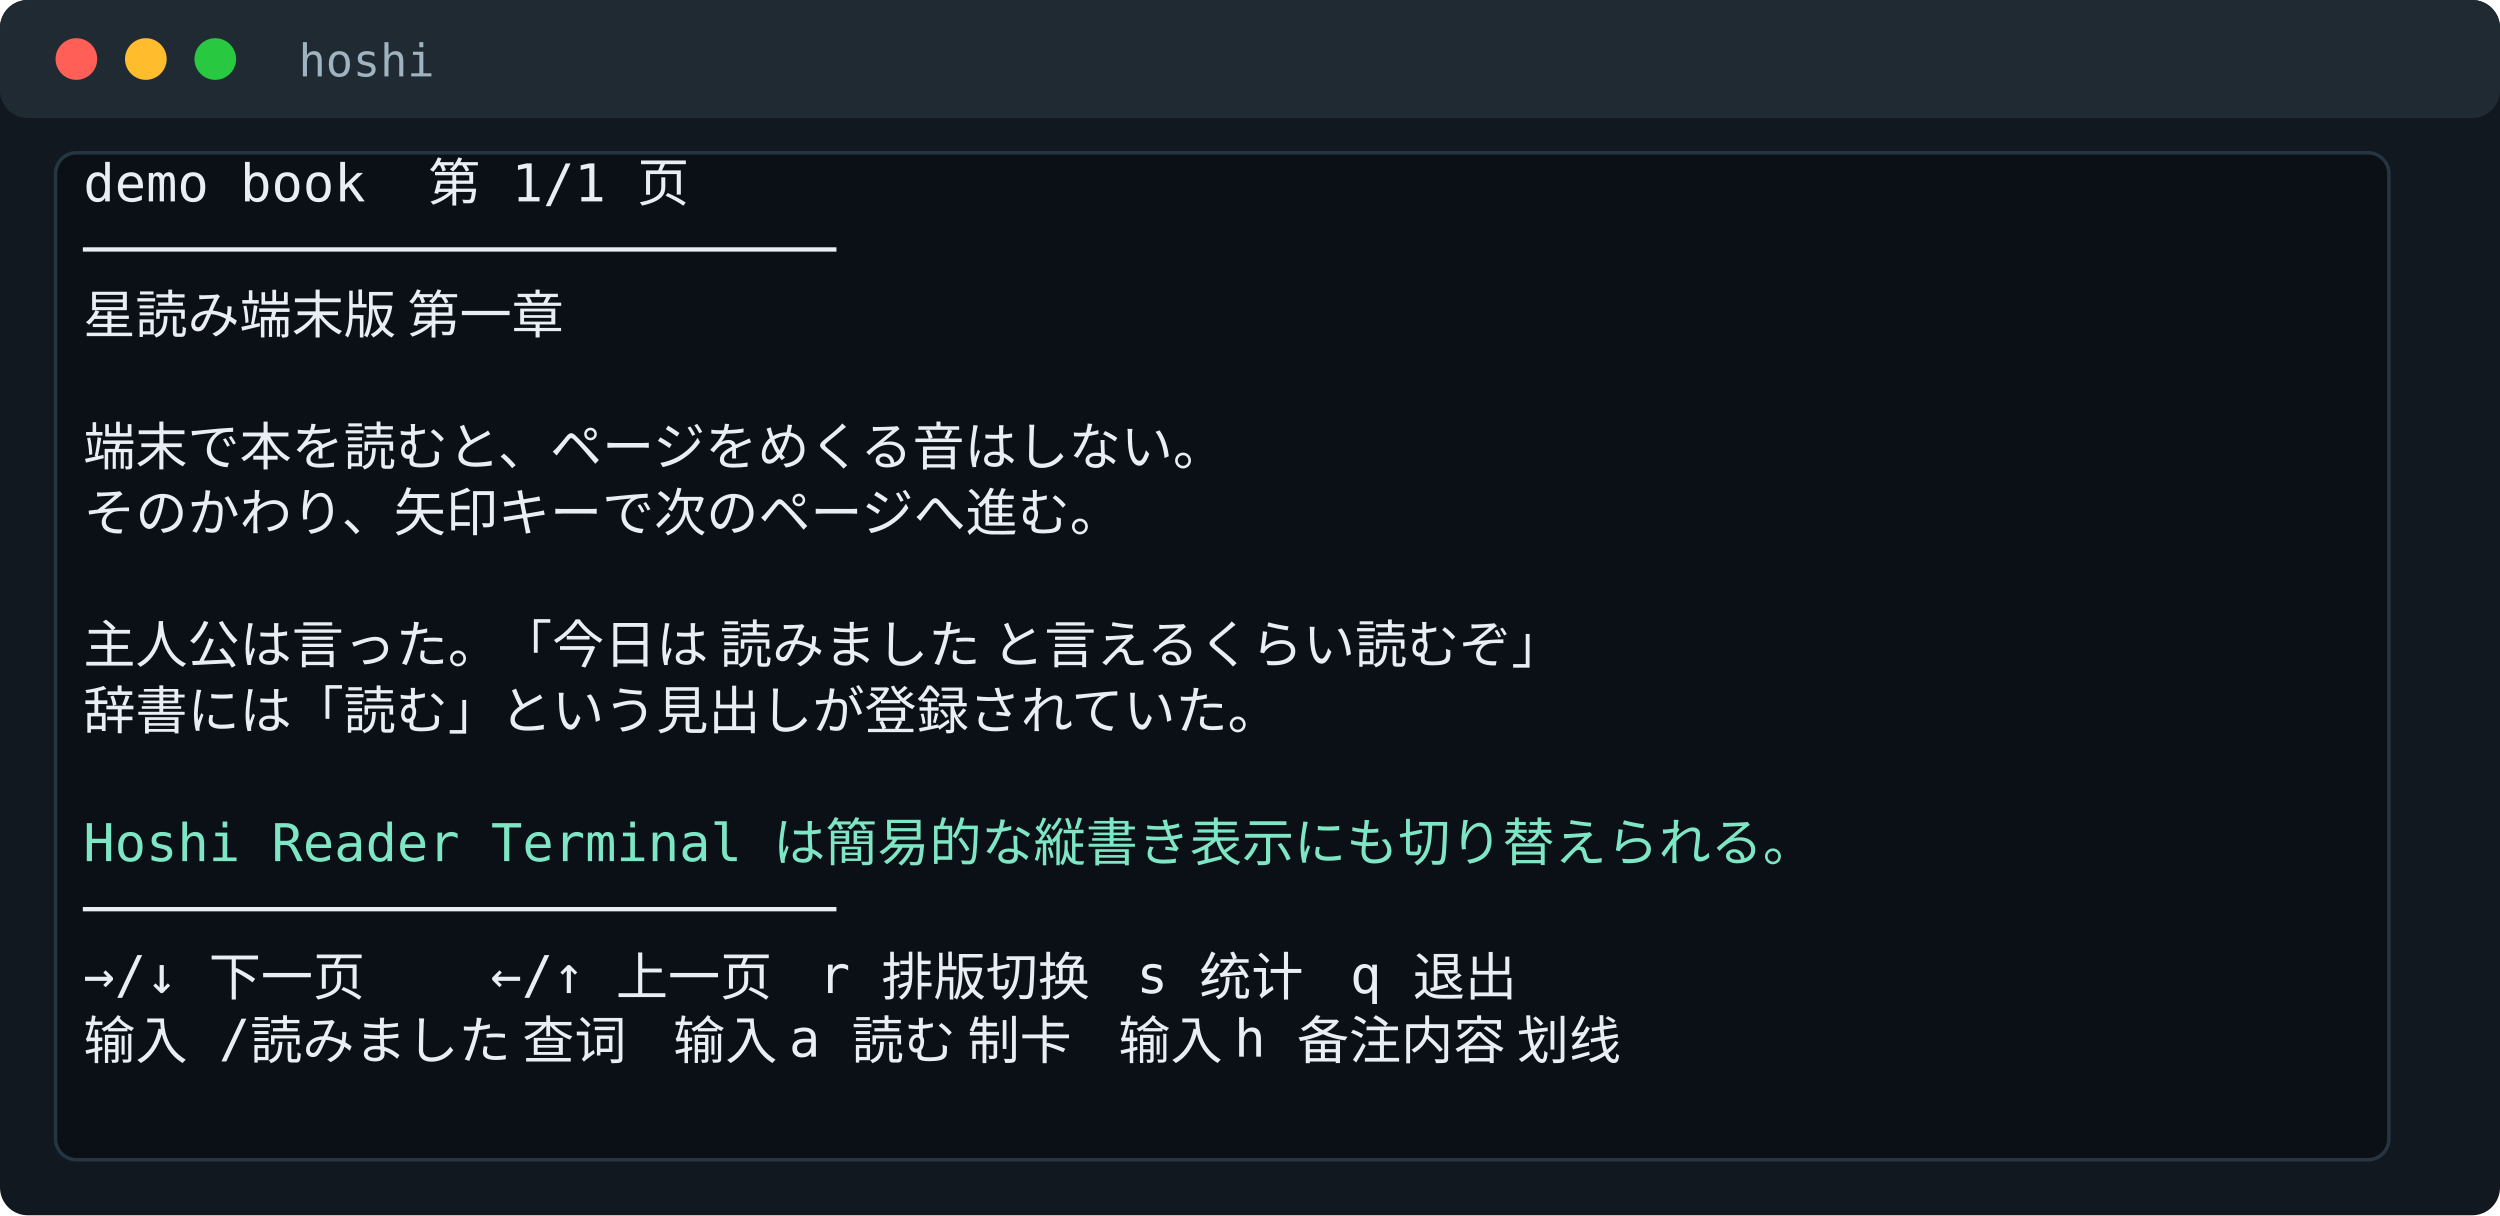
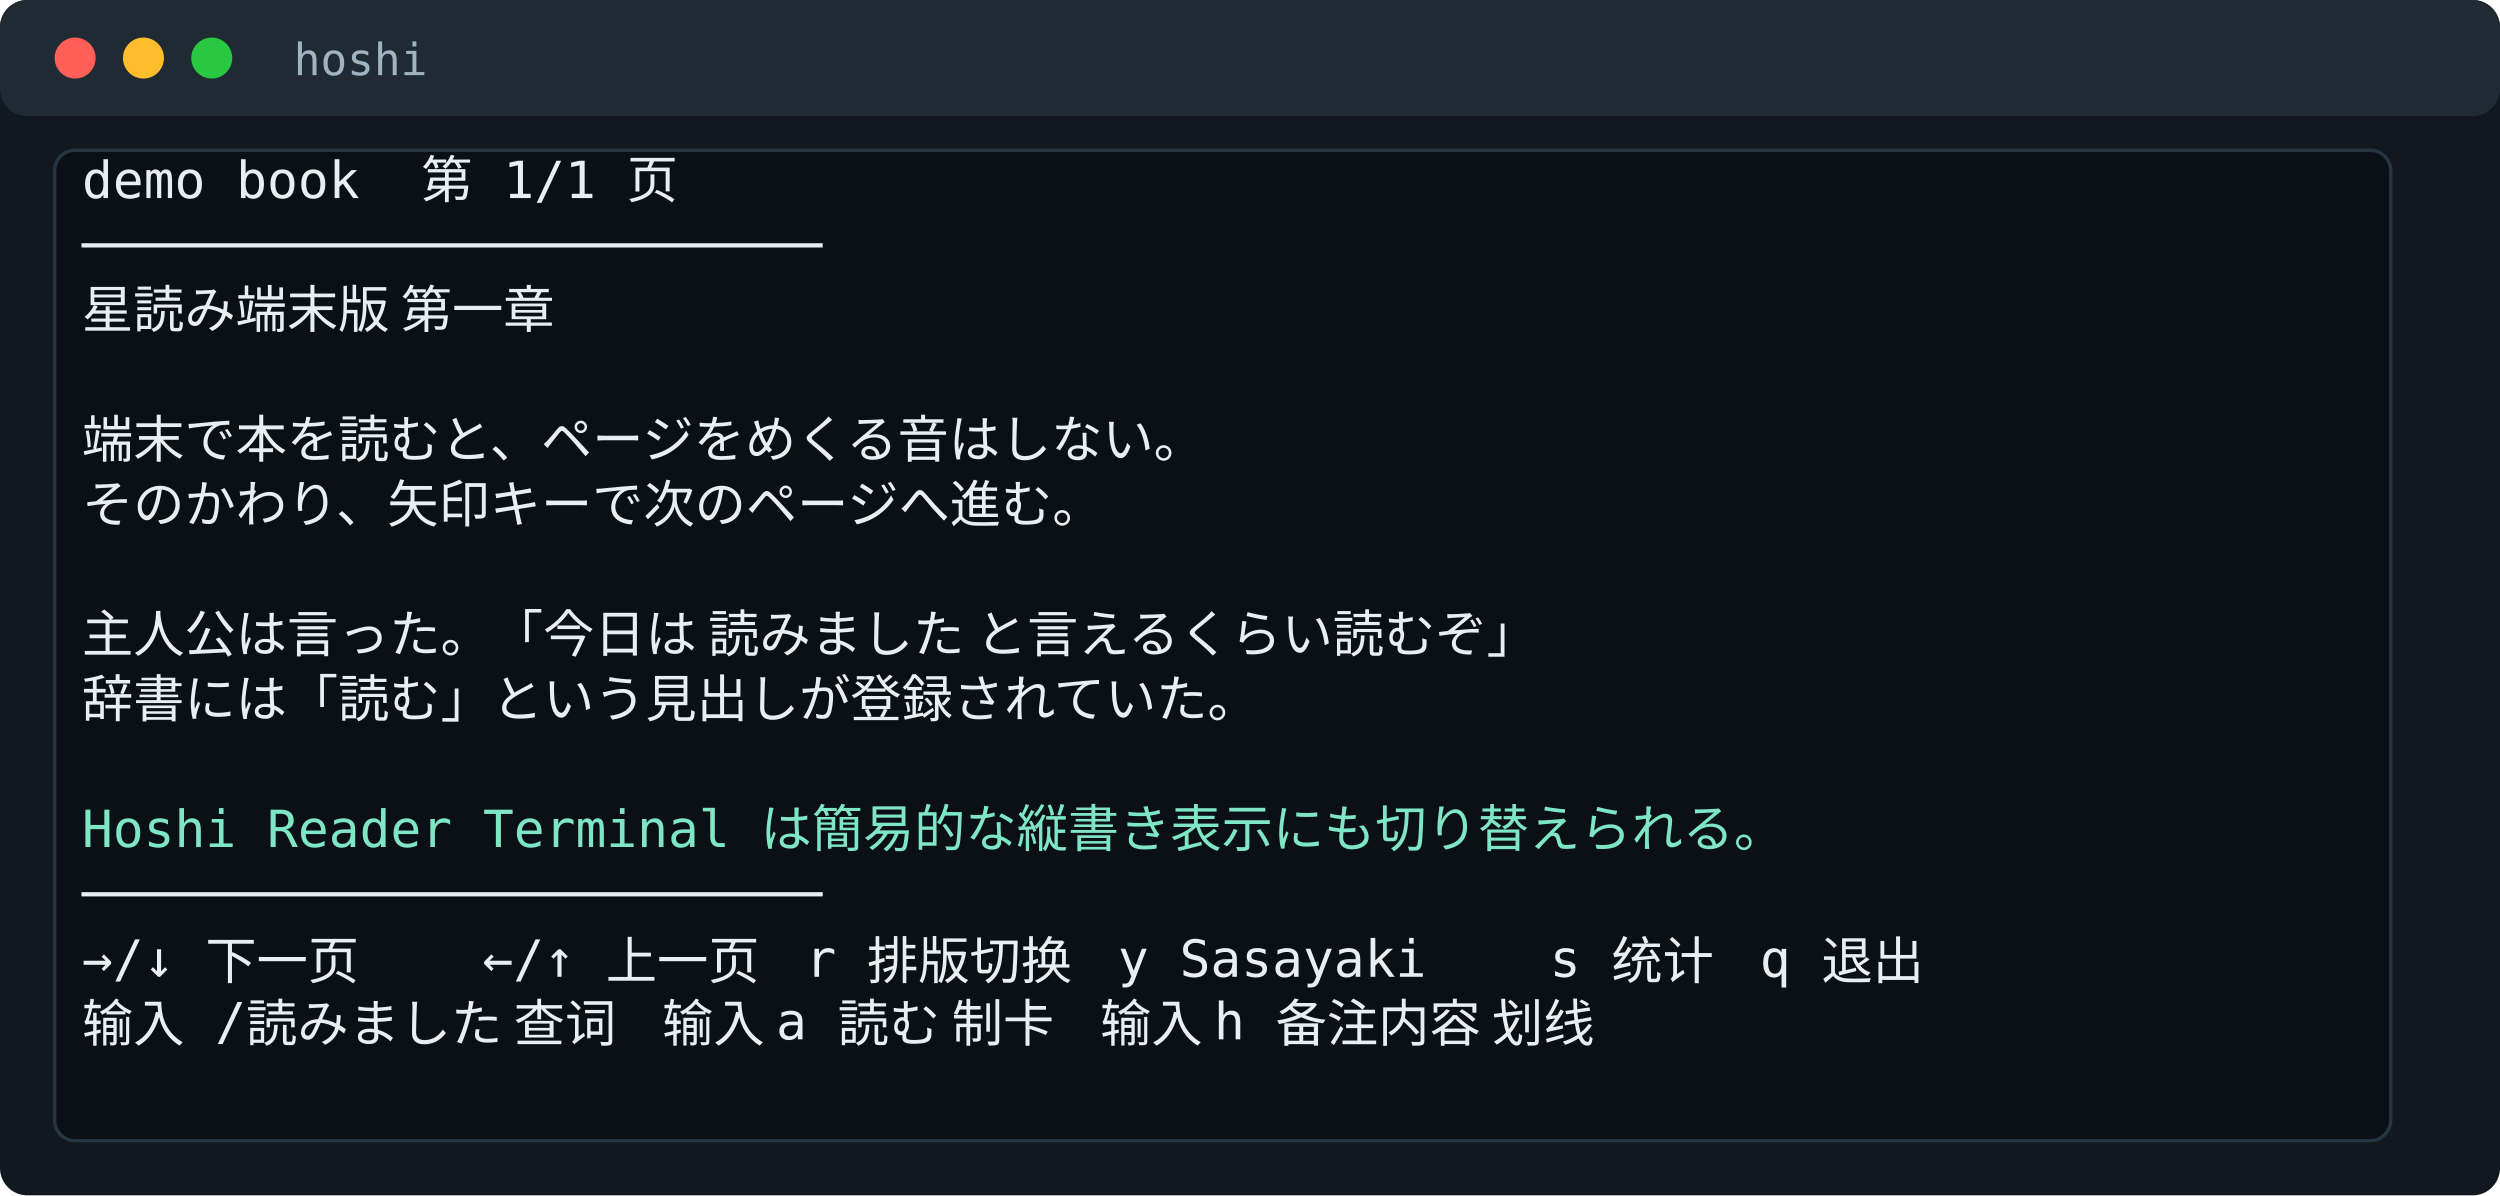
- <svg xmlns="http://www.w3.org/2000/svg" width="720" height="350" viewBox="0 0 720 350" role="img" aria-label="Hoshi Reader Terminal screenshot">
-   <rect width="720" height="350" rx="8" fill="#111820" />
-   <rect x="0" y="0" width="720" height="34" rx="8" fill="#202a33" />
+ <svg xmlns="http://www.w3.org/2000/svg" width="732" height="350" viewBox="0 0 732 350" role="img" aria-label="Hoshi Reader Terminal screenshot">
+   <rect width="732" height="350" rx="8" fill="#111820" />
+   <rect x="0" y="0" width="732" height="34" rx="8" fill="#202a33" />
  <circle cx="22" cy="17" r="6" fill="#ff5f57" />
  <circle cx="42" cy="17" r="6" fill="#ffbd2e" />
  <circle cx="62" cy="17" r="6" fill="#28c840" />
  <text x="86" y="22" fill="#9fb4c0" font-family="SFMono-Regular, Menlo, Consolas, monospace" font-size="13">hoshi</text>
-   <rect x="16" y="44" width="672" height="290" rx="6" fill="#0b1016" stroke="#263542" />
+   <rect x="16" y="44" width="684" height="290" rx="6" fill="#0b1016" stroke="#263542" />
  <text x="24" y="58" fill="#e8eef2" font-family="SFMono-Regular, Menlo, Consolas, monospace" font-size="15" xml:space="preserve">demo book  第 1/1 页</text>
  <text x="24" y="77" fill="#e8eef2" font-family="SFMono-Regular, Menlo, Consolas, monospace" font-size="15" xml:space="preserve">────────────────────────</text>
  <text x="24" y="96" fill="#e8eef2" font-family="SFMono-Regular, Menlo, Consolas, monospace" font-size="15" xml:space="preserve">星読み端末版 第一章</text>
  <text x="24" y="115" fill="#e8eef2" font-family="SFMono-Regular, Menlo, Consolas, monospace" font-size="15" xml:space="preserve" />
  <text x="24" y="134" fill="#e8eef2" font-family="SFMono-Regular, Menlo, Consolas, monospace" font-size="15" xml:space="preserve">端末で本を読むと、ページをめくる音はしない。</text>
  <text x="24" y="153" fill="#e8eef2" font-family="SFMono-Regular, Menlo, Consolas, monospace" font-size="15" xml:space="preserve">そのかわり、矢印キーで次のページへ進む。</text>
  <text x="24" y="172" fill="#e8eef2" font-family="SFMono-Regular, Menlo, Consolas, monospace" font-size="15" xml:space="preserve" />
  <text x="24" y="191" fill="#e8eef2" font-family="SFMono-Regular, Menlo, Consolas, monospace" font-size="15" xml:space="preserve">主人公は言った。「今日は 読みました と言えるくらい読むぞ」</text>
  <text x="24" y="210" fill="#e8eef2" font-family="SFMono-Regular, Menlo, Consolas, monospace" font-size="15" xml:space="preserve">辞書には「読む」という見出しが登録されていた。</text>
  <text x="24" y="229" fill="#e8eef2" font-family="SFMono-Regular, Menlo, Consolas, monospace" font-size="15" xml:space="preserve" />
  <text x="24" y="248" fill="#7ee6c4" font-family="SFMono-Regular, Menlo, Consolas, monospace" font-size="15" xml:space="preserve">Hoshi Reader Terminal は簡易的な縦書き表示にも切り替えられる。</text>
  <text x="24" y="267" fill="#e8eef2" font-family="SFMono-Regular, Menlo, Consolas, monospace" font-size="15" xml:space="preserve">────────────────────────</text>
-   <text x="24" y="286" fill="#e8eef2" font-family="SFMono-Regular, Menlo, Consolas, monospace" font-size="15" xml:space="preserve">→/↓ 下一页    ←/↑ 上一页    r 排版切换    s 统计    q 退出</text>
+   <text x="24" y="286" fill="#e8eef2" font-family="SFMono-Regular, Menlo, Consolas, monospace" font-size="15" xml:space="preserve">→/↓ 下一页    ←/↑ 上一页    r 排版切换    y Sasayaki    s 统计    q 退出</text>
  <text x="24" y="305" fill="#e8eef2" font-family="SFMono-Regular, Menlo, Consolas, monospace" font-size="15" xml:space="preserve">输入 /読みました 查词    输入 a 読む 制卡    输入 h 备注内容 划线</text>
</svg>
